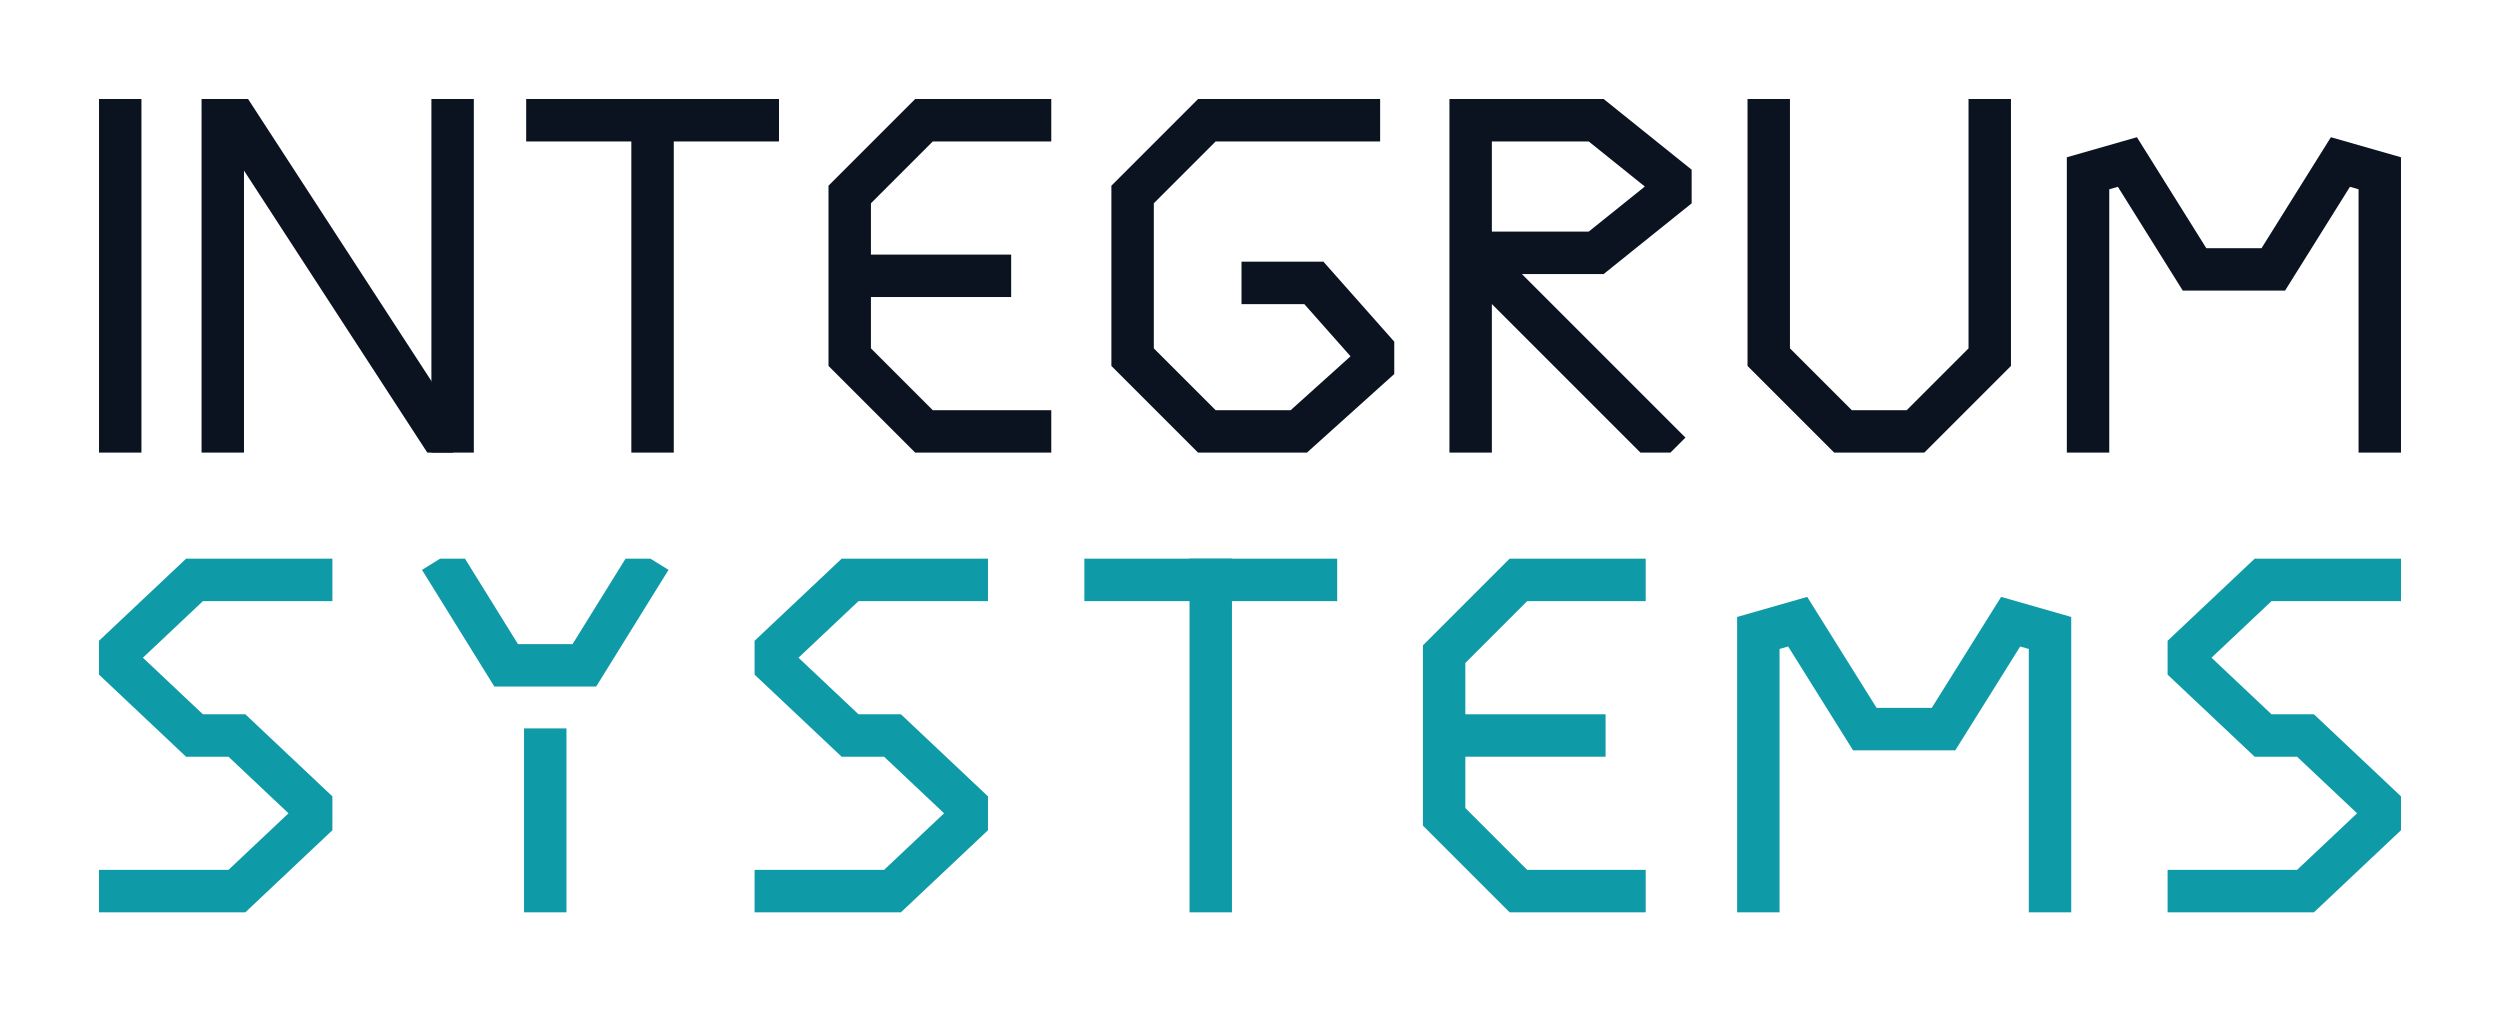
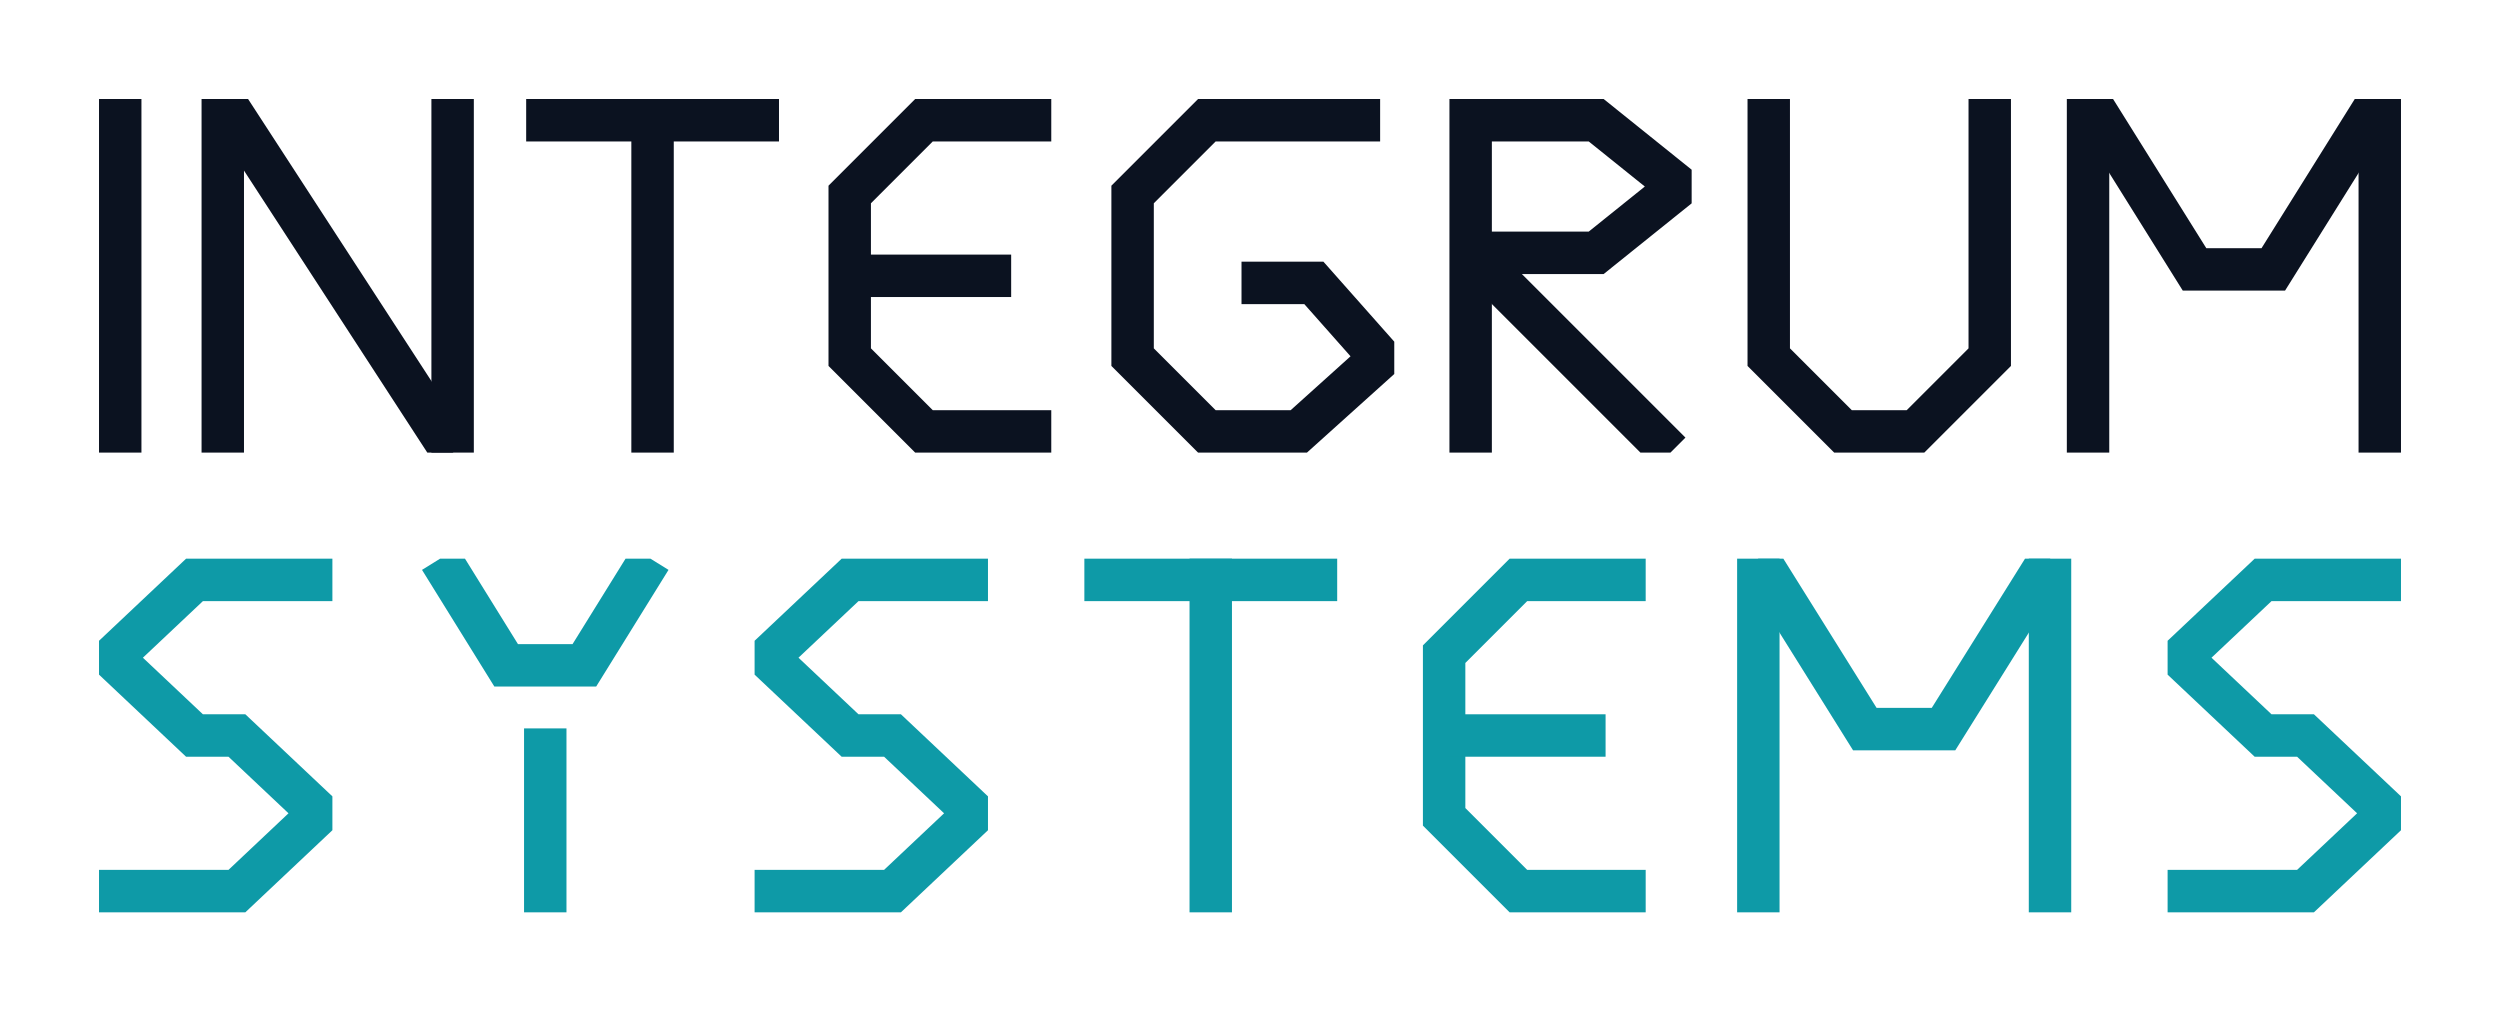
<svg xmlns="http://www.w3.org/2000/svg" width="4949" height="2002" viewBox="0 0 4949 2002" role="img" aria-label="Integrum Systems">
  <defs>
    <clipPath id="c1">
      <rect x="0.0" y="196.0" width="100000.0" height="700.0" />
    </clipPath>
    <clipPath id="c2">
      <rect x="0.0" y="1106.0" width="100000.0" height="700.0" />
    </clipPath>
  </defs>
  <g clip-path="url(#c1)" fill="none" stroke="#0B1220" stroke-width="84.0" stroke-linecap="butt" stroke-linejoin="miter" stroke-miterlimit="12">
    <polyline points="238.0,196.0 238.0,896.0" />
    <polyline points="441.0,196.0 441.0,896.0" />
    <polyline points="896.0,196.0 896.0,896.0" />
    <polyline points="441.0,196.0 896.0,896.0" />
    <polyline points="1041.6,238.0 1542.1,238.0" />
    <polyline points="1291.8,196.0 1291.8,896.0" />
    <polyline points="2081.1,238.0 1829.1,238.0 1682.1,385.0 1682.1,707.0 1829.1,854.0 2081.1,854.0" />
    <polyline points="1682.1,546.0 2001.7,546.0" />
    <polyline points="2732.1,238.0 2389.1,238.0 2242.1,385.0 2242.1,707.0 2389.1,854.0 2571.1,854.0 2718.1,721.7 2718.1,692.3 2600.9,560.0 2457.7,560.0" />
    <polyline points="2911.3,196.0 2911.3,896.0" />
    <polyline points="2911.3,238.0 3159.8,238.0 3306.8,356.1 3306.8,382.4 3159.8,500.5 2911.3,500.5" />
    <polyline points="2911.3,500.5 3306.8,896.0" />
    <polyline points="3501.4,196.0 3501.4,707.0 3648.4,854.0 3791.9,854.0 3938.9,707.0 3938.9,196.0" />
-     <polyline points="4133.5,896.0 4133.5,343.0 4211.4,320.7 4344.3,533.3 4500.2,533.3 4633.1,320.7 4711.0,343.0 4711.0,896.0" />
+     <polyline points="4133.5,196.0 4133.5,896.0" />
+     <polyline points="4711.0,196.0 4711.0,896.0" />
+     <polyline points="4133.5,196.0 4344.3,533.3 4500.2,533.3 4711.0,196.0" />
  </g>
  <g clip-path="url(#c2)" fill="none" stroke="#0E9AA7" stroke-width="84.0" stroke-linecap="butt" stroke-linejoin="miter" stroke-miterlimit="12">
    <polyline points="658.0,1148.0 385.0,1148.0 238.0,1286.6 238.0,1317.4 385.0,1456.0 469.0,1456.0 616.0,1594.6 616.0,1625.4 469.0,1764.0 196.0,1764.0" />
    <polyline points="871.1,1106.0 1002.0,1317.1 1156.8,1317.1 1287.7,1106.0" />
    <polyline points="1079.4,1442.0 1079.4,1806.0" />
    <polyline points="1955.8,1148.0 1682.8,1148.0 1535.8,1286.6 1535.8,1317.4 1682.8,1456.0 1766.8,1456.0 1913.8,1594.6 1913.8,1625.4 1766.8,1764.0 1493.8,1764.0" />
    <polyline points="2146.6,1148.0 2647.1,1148.0" />
    <polyline points="2396.8,1106.0 2396.8,1806.0" />
    <polyline points="3257.8,1148.0 3005.8,1148.0 2858.8,1295.0 2858.8,1617.0 3005.8,1764.0 3257.8,1764.0" />
    <polyline points="2858.8,1456.0 3178.4,1456.0" />
-     <polyline points="3480.8,1806.0 3480.8,1253.0 3558.7,1230.7 3691.6,1443.3 3847.4,1443.3 3980.3,1230.7 4058.2,1253.0 4058.2,1806.0" />
+     <polyline points="3480.8,1106.0 3480.8,1806.0" />
+     <polyline points="4058.2,1106.0 4058.2,1806.0" />
+     <polyline points="3480.8,1106.0 3691.6,1443.3 3847.4,1443.3 4058.2,1106.0" />
    <polyline points="4753.0,1148.0 4480.0,1148.0 4333.0,1286.6 4333.0,1317.4 4480.0,1456.0 4564.0,1456.0 4711.0,1594.6 4711.0,1625.4 4564.0,1764.0 4291.0,1764.0" />
  </g>
</svg>
